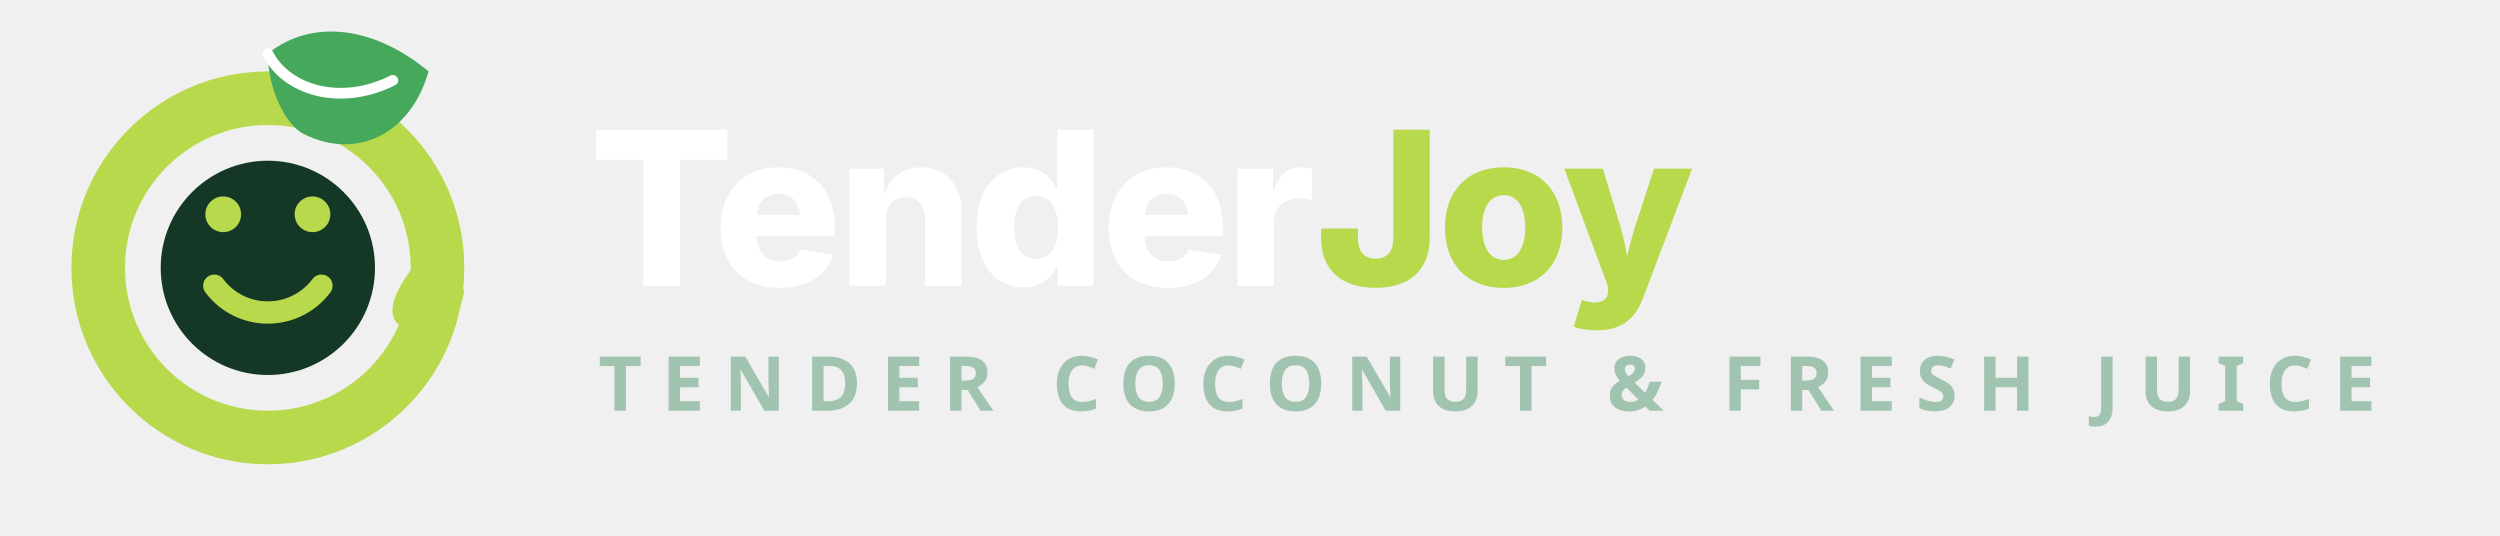
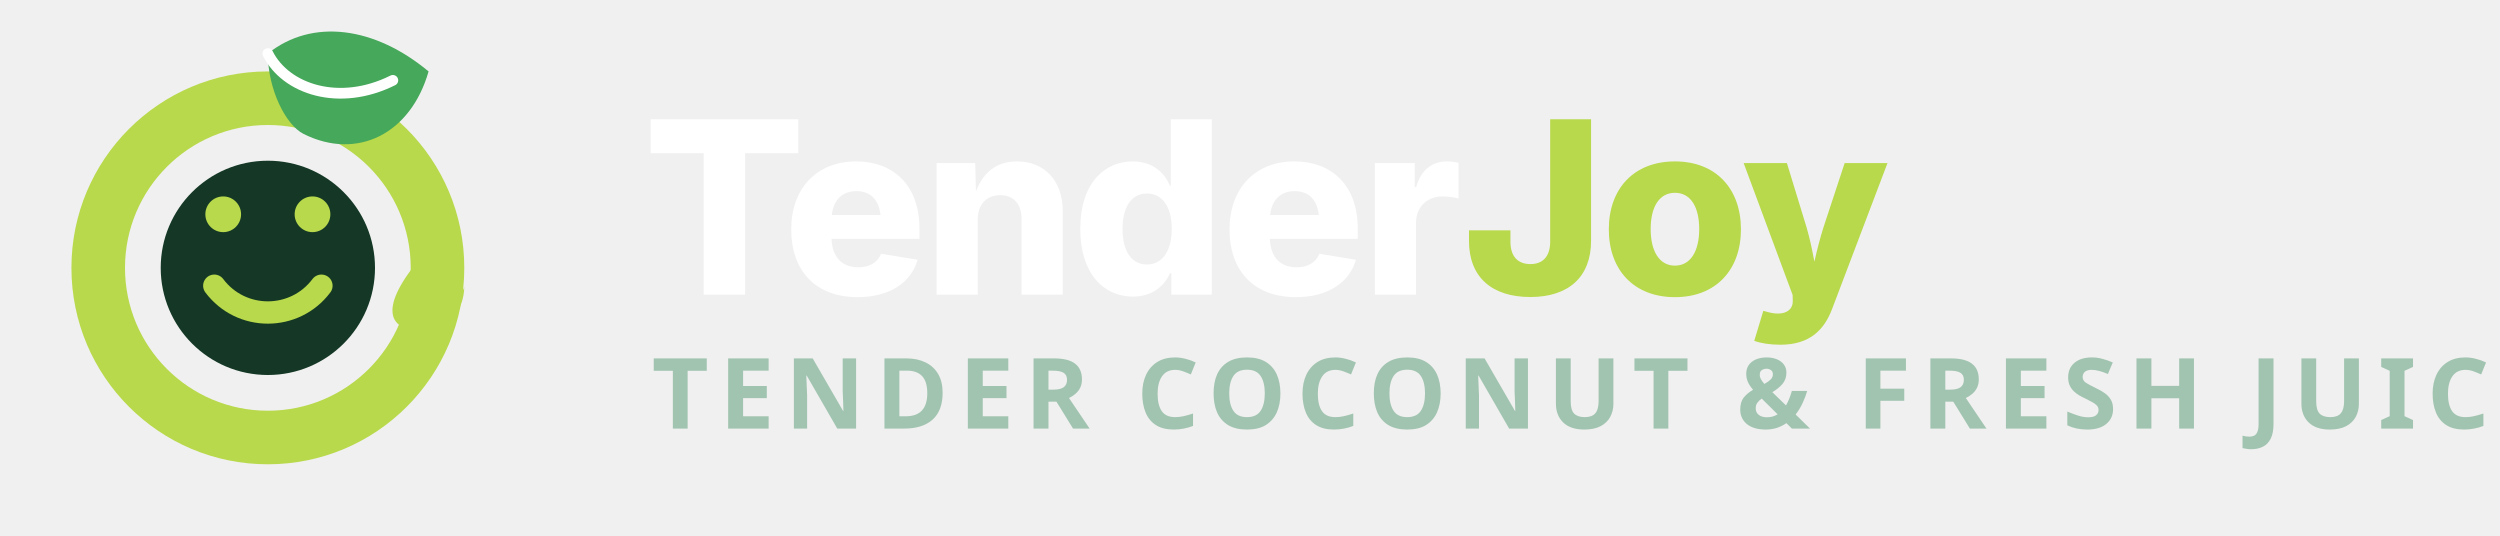
<svg xmlns="http://www.w3.org/2000/svg" viewBox="0 0 280 60" fill="none">
  <g transform="translate(4, 4)">
    <path d="M26 4A22 22 0 1 0 48 26A22 22 0 0 0 26 4Zm0 6a16 16 0 1 1-16 16A16 16 0 0 1 26 10Z" fill="#B8D94B" />
    <path d="M26 14a12 12 0 1 1-12 12A12 12 0 0 1 26 14Z" fill="#143825" />
    <path d="M20 28c3 4 9 4 12 0" stroke="#B8D94B" stroke-width="2.5" stroke-linecap="round" />
    <path d="M26 2C31 -2 38 -1 44 4C42 11 36 14 30 11C28 10 26 6 26 2Z" fill="#45A85A" />
    <path d="M26 2C28 6 34 8 40 5" stroke="#FFFFFF" stroke-width="1.2" stroke-linecap="round" />
    <circle cx="21" cy="20" r="2" fill="#B8D94B" />
    <circle cx="31" cy="20" r="2" fill="#B8D94B" />
    <path d="M48 28C48 31 46 33 43 33C40 33 38 31 43 25C48 31 48 28 48 28Z" fill="#B8D94B" />
  </g>
-   <text x="66" y="32" font-family="'Plus Jakarta Sans', 'Manrope', -apple-system, BlinkMacSystemFont, sans-serif" font-weight="800" font-size="24" letter-spacing="-0.5" fill="#FFFFFF">Tender<tspan fill="#B8D94B">Joy</tspan>
+   <text x="72" y="33" font-family="'Plus Jakarta Sans', 'Manrope', -apple-system, BlinkMacSystemFont, sans-serif" font-weight="800" font-size="27" letter-spacing="-0.5" fill="#FFFFFF">Tender<tspan fill="#B8D94B">Joy</tspan>
  </text>
-   <text x="67" y="46" font-family="'Plus Jakarta Sans', 'Manrope', sans-serif" font-weight="600" font-size="8.5" letter-spacing="2.2" fill="#A1C4B0" text-transform="uppercase">TENDER COCONUT &amp; FRESH JUICE</text>
+   <text x="73" y="48" textLength="190" lengthAdjust="spacingAndGlyphs" font-family="'Plus Jakarta Sans', 'Manrope', sans-serif" font-weight="600" font-size="11" letter-spacing="1.2" fill="#A1C4B0" text-transform="uppercase">TENDER COCONUT &amp; FRESH JUICE</text>
</svg>
